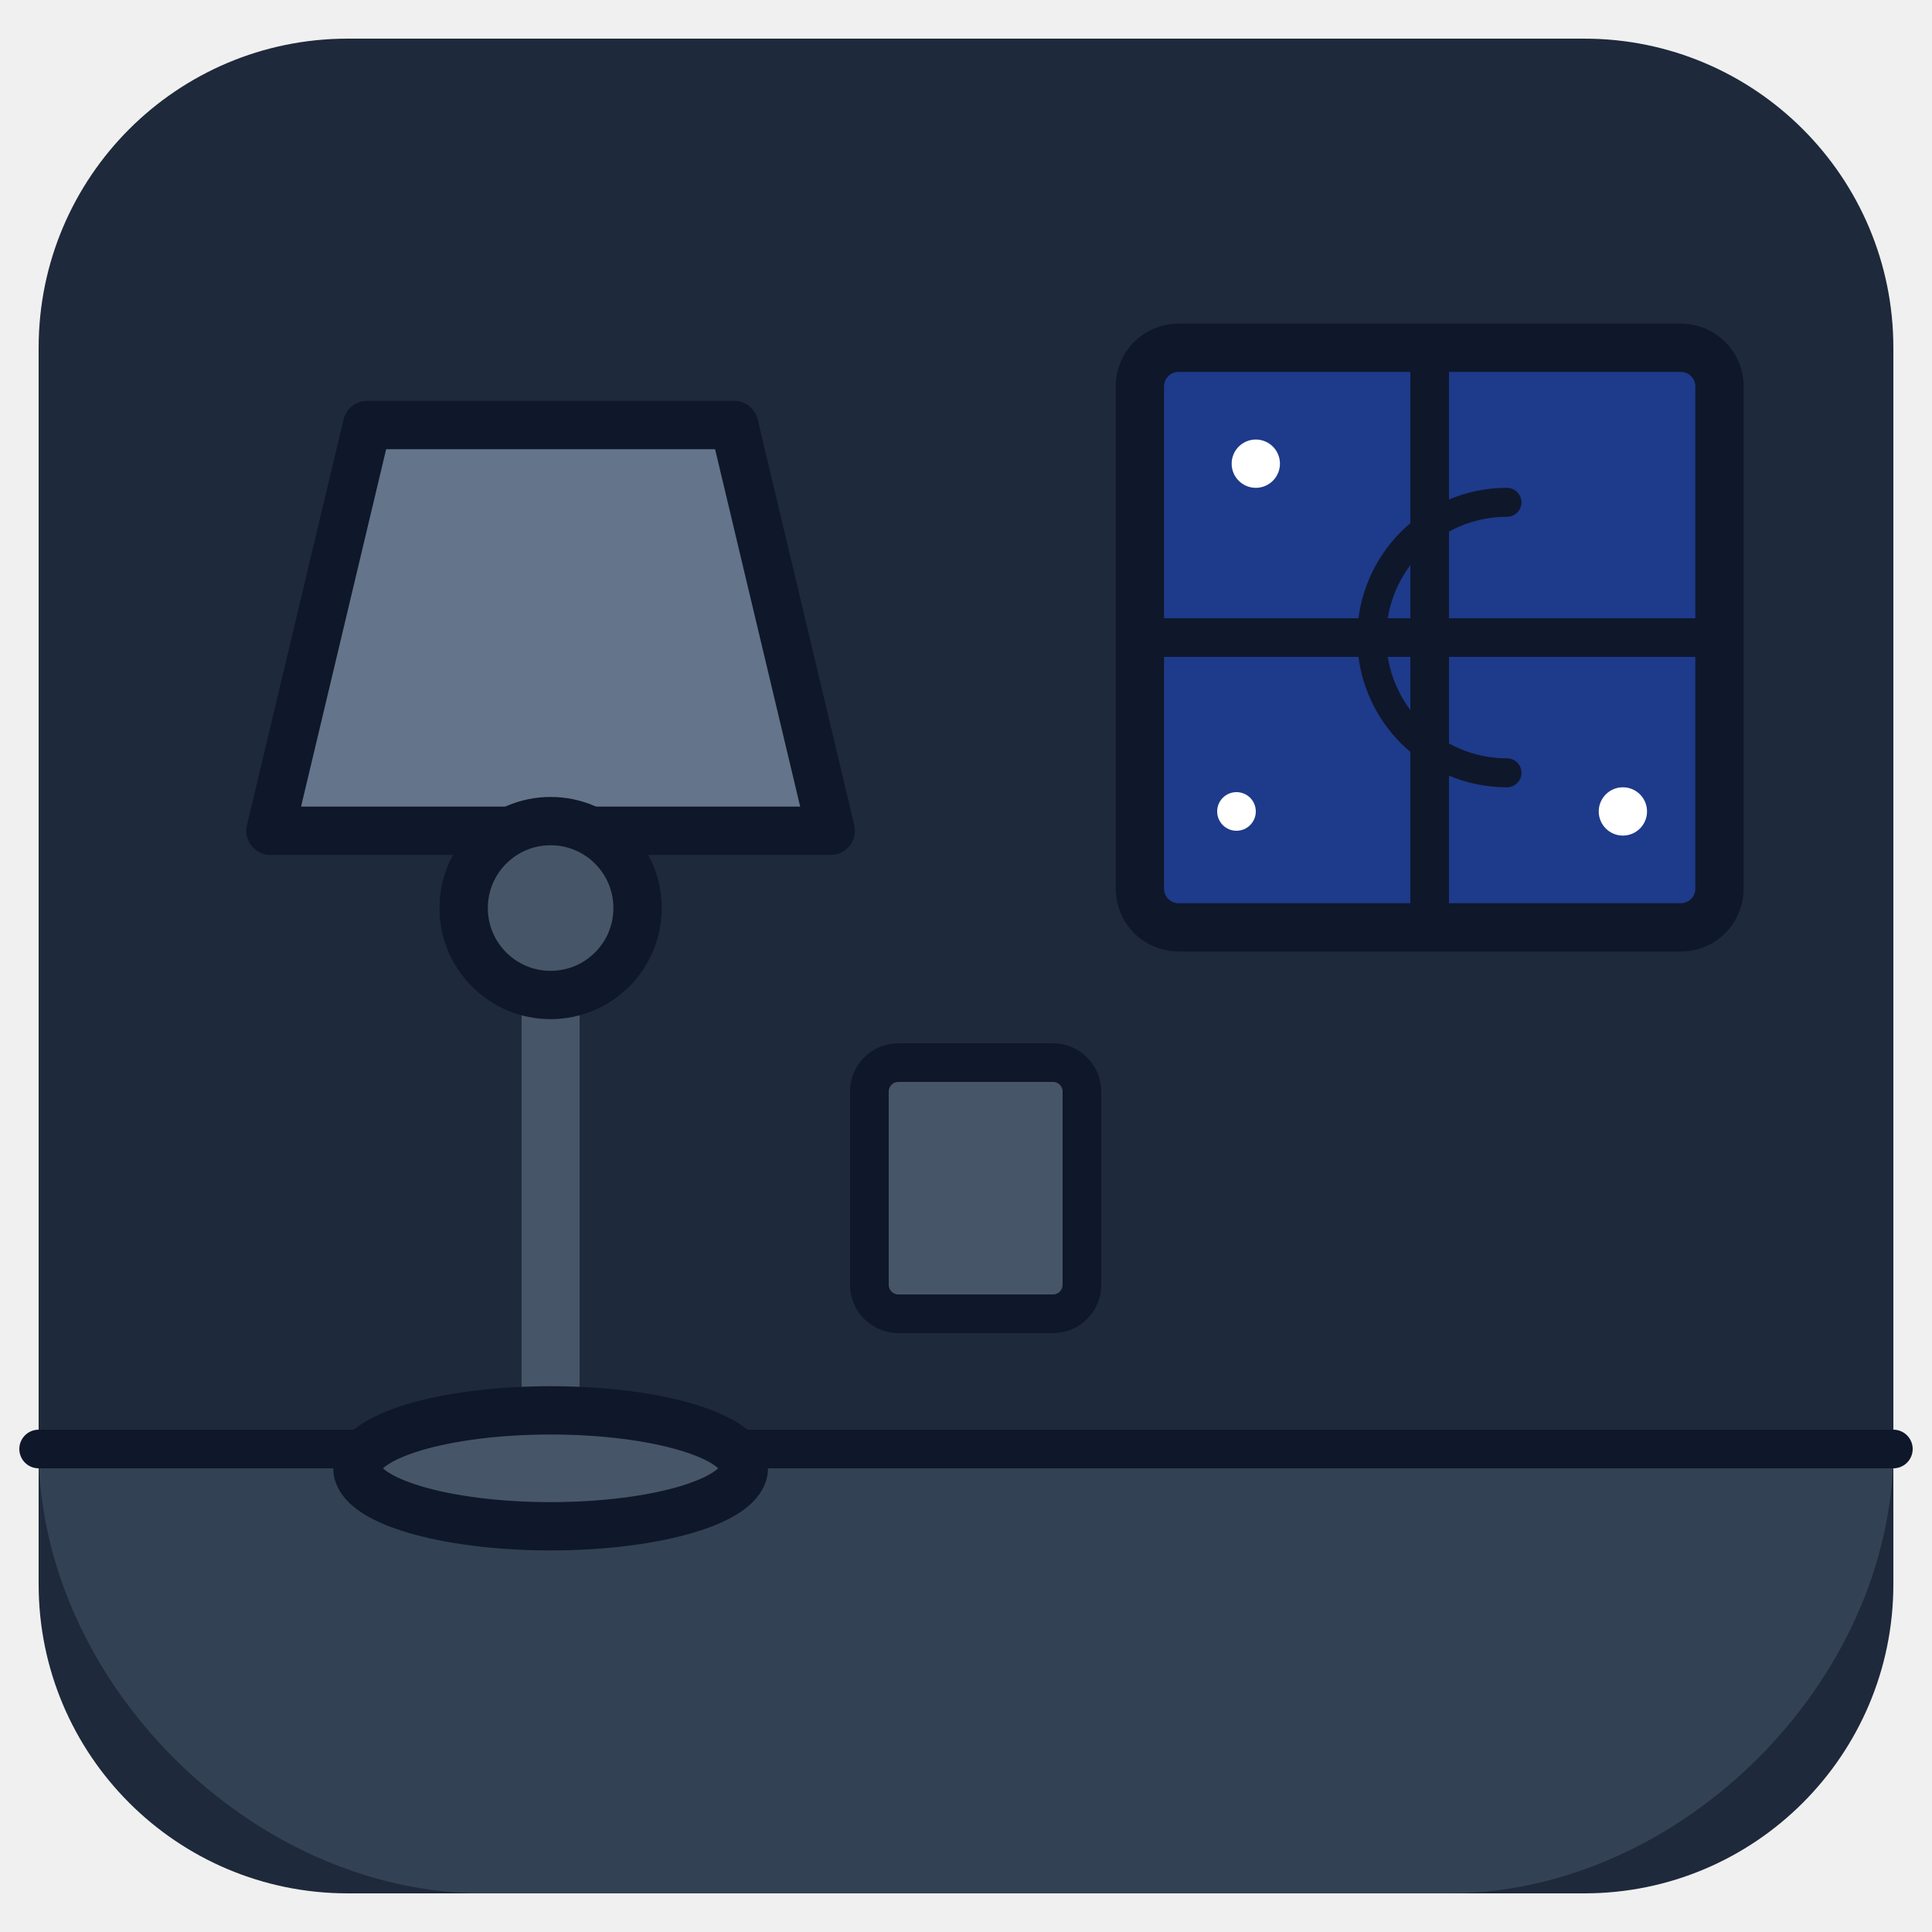
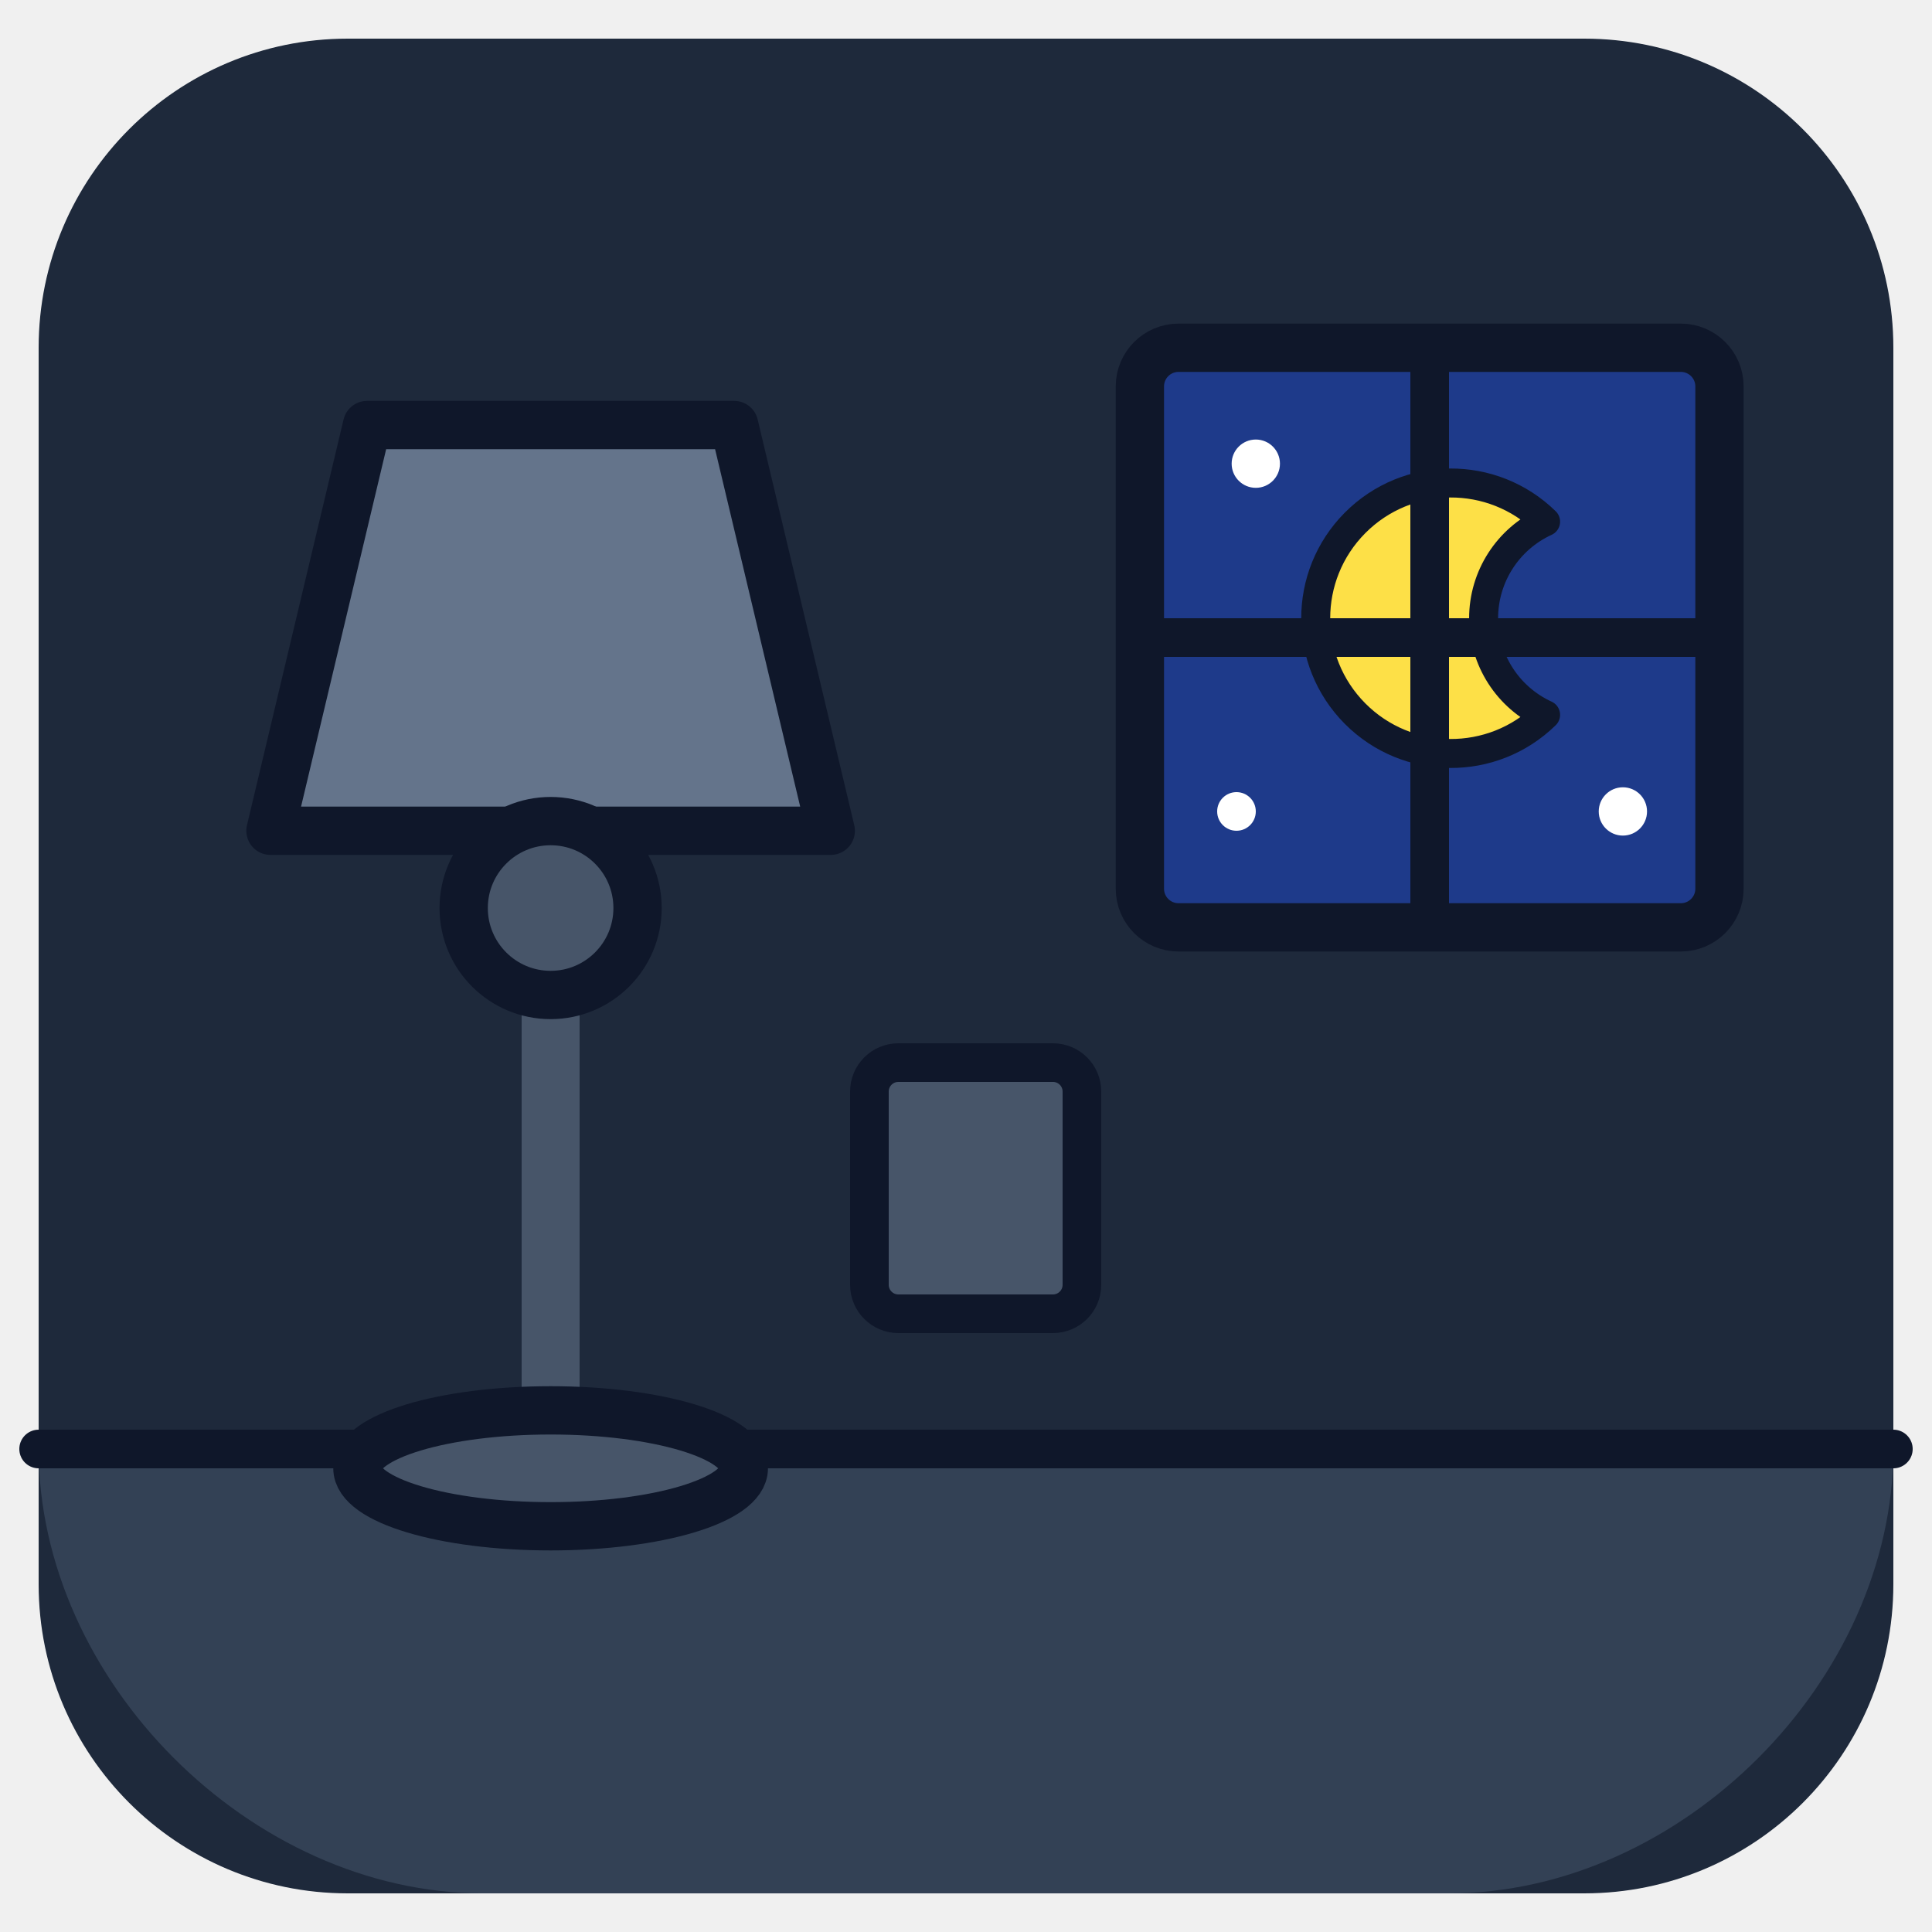
<svg xmlns="http://www.w3.org/2000/svg" viewBox="0 0 200 200" role="img" aria-label="חשוך">
  <rect x="4" y="4" width="192" height="192" rx="32" fill="#1E293B" />
  <path d="M4 150H196C196 174 174 196 150 196H50C26 196 4 174 4 150Z" fill="#334155" />
  <g stroke="#0F172A" stroke-width="5" stroke-linejoin="round" stroke-linecap="round">
    <path d="M4 150 H196" stroke-width="4" />
    <rect x="118" y="36" width="60" height="60" rx="4" fill="#1E3A8A" />
-     <path d="M156 52 A14 14 0 1 0 156 80 A11 11 0 1 1 156 52 Z" fill="#FDE047" stroke-width="3" />
+     <path d="M160 54 A14 14 0 1 0 160 74 A11 11 0 0 1 160 54 Z" fill="#FDE047" stroke-width="3" />
    <circle cx="130" cy="48" r="2.5" fill="#fff" stroke="none" />
    <circle cx="168" cy="84" r="2.5" fill="#fff" stroke="none" />
    <circle cx="128" cy="84" r="2" fill="#fff" stroke="none" />
    <path d="M148 36 V96 M118 66 H178" stroke-width="4" />
    <path d="M57 86 V150" stroke-width="6" stroke="#475569" />
    <ellipse cx="57" cy="152" rx="20" ry="6" fill="#475569" />
    <path d="M28 86 L86 86 L76 44 L38 44 Z" fill="#64748B" />
    <circle cx="57" cy="94" r="9" fill="#475569" />
    <rect x="90" y="110" width="22" height="26" rx="3" fill="#475569" stroke-width="4" />
  </g>
</svg>
